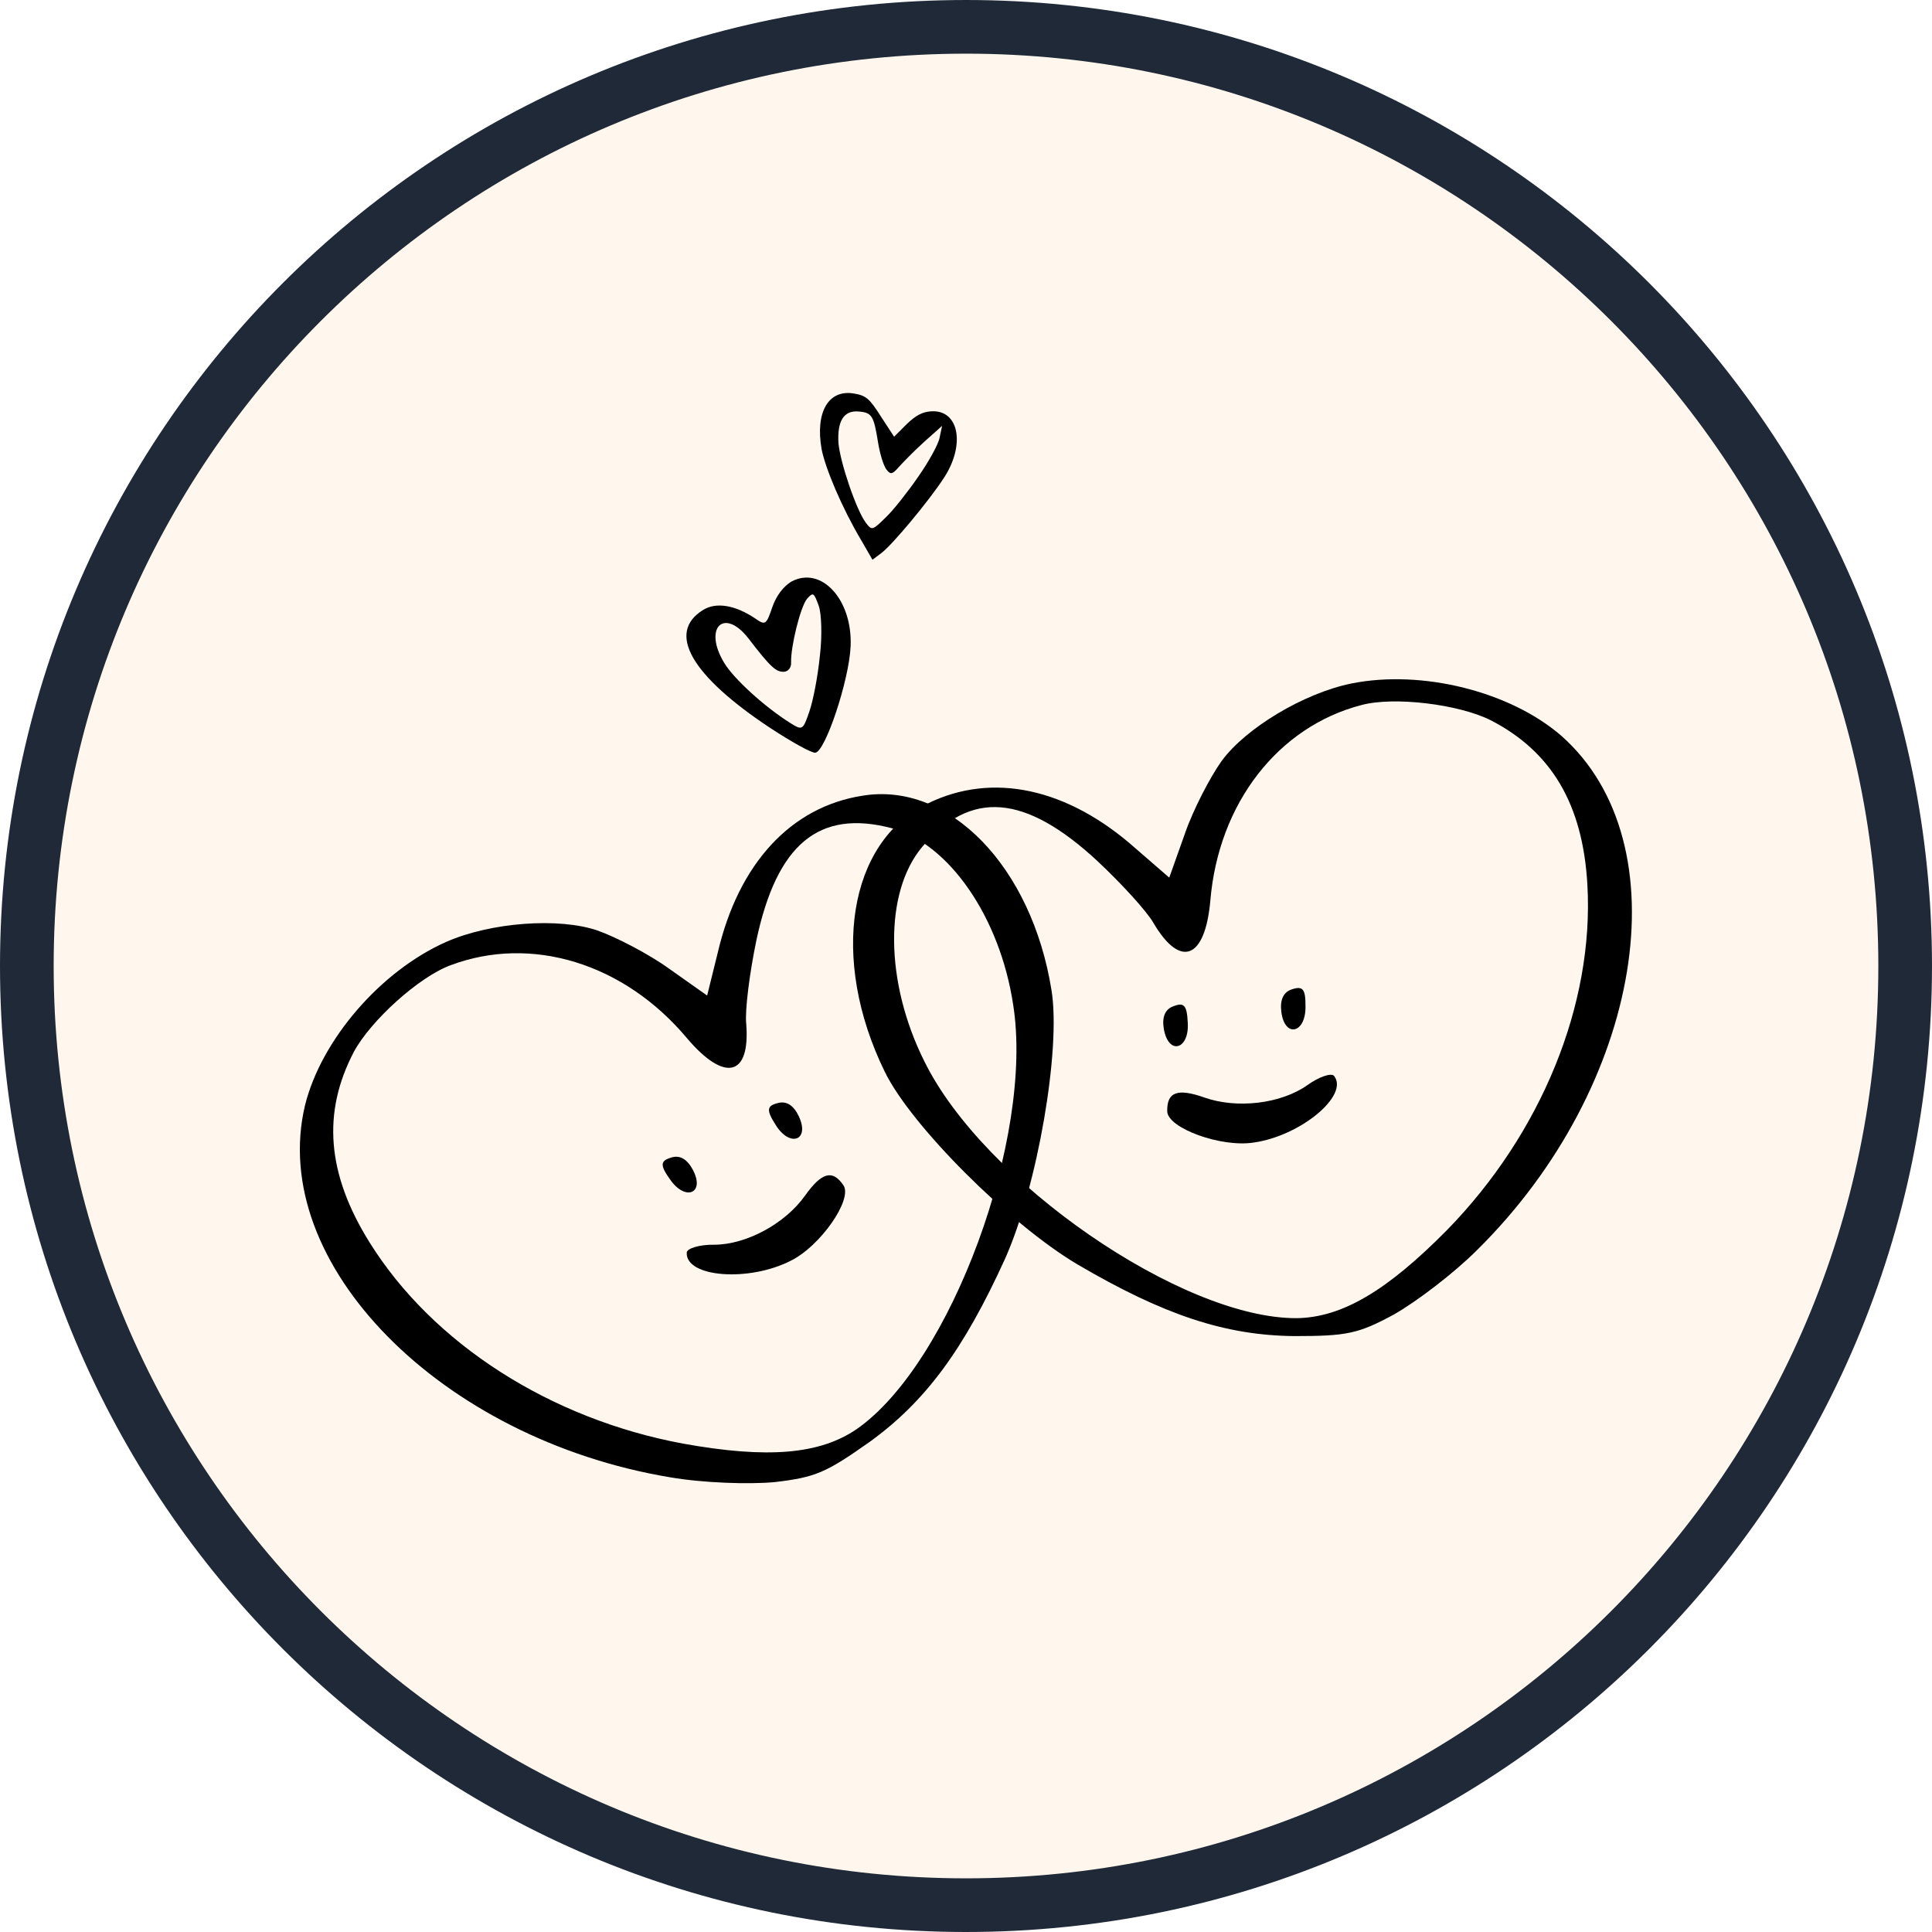
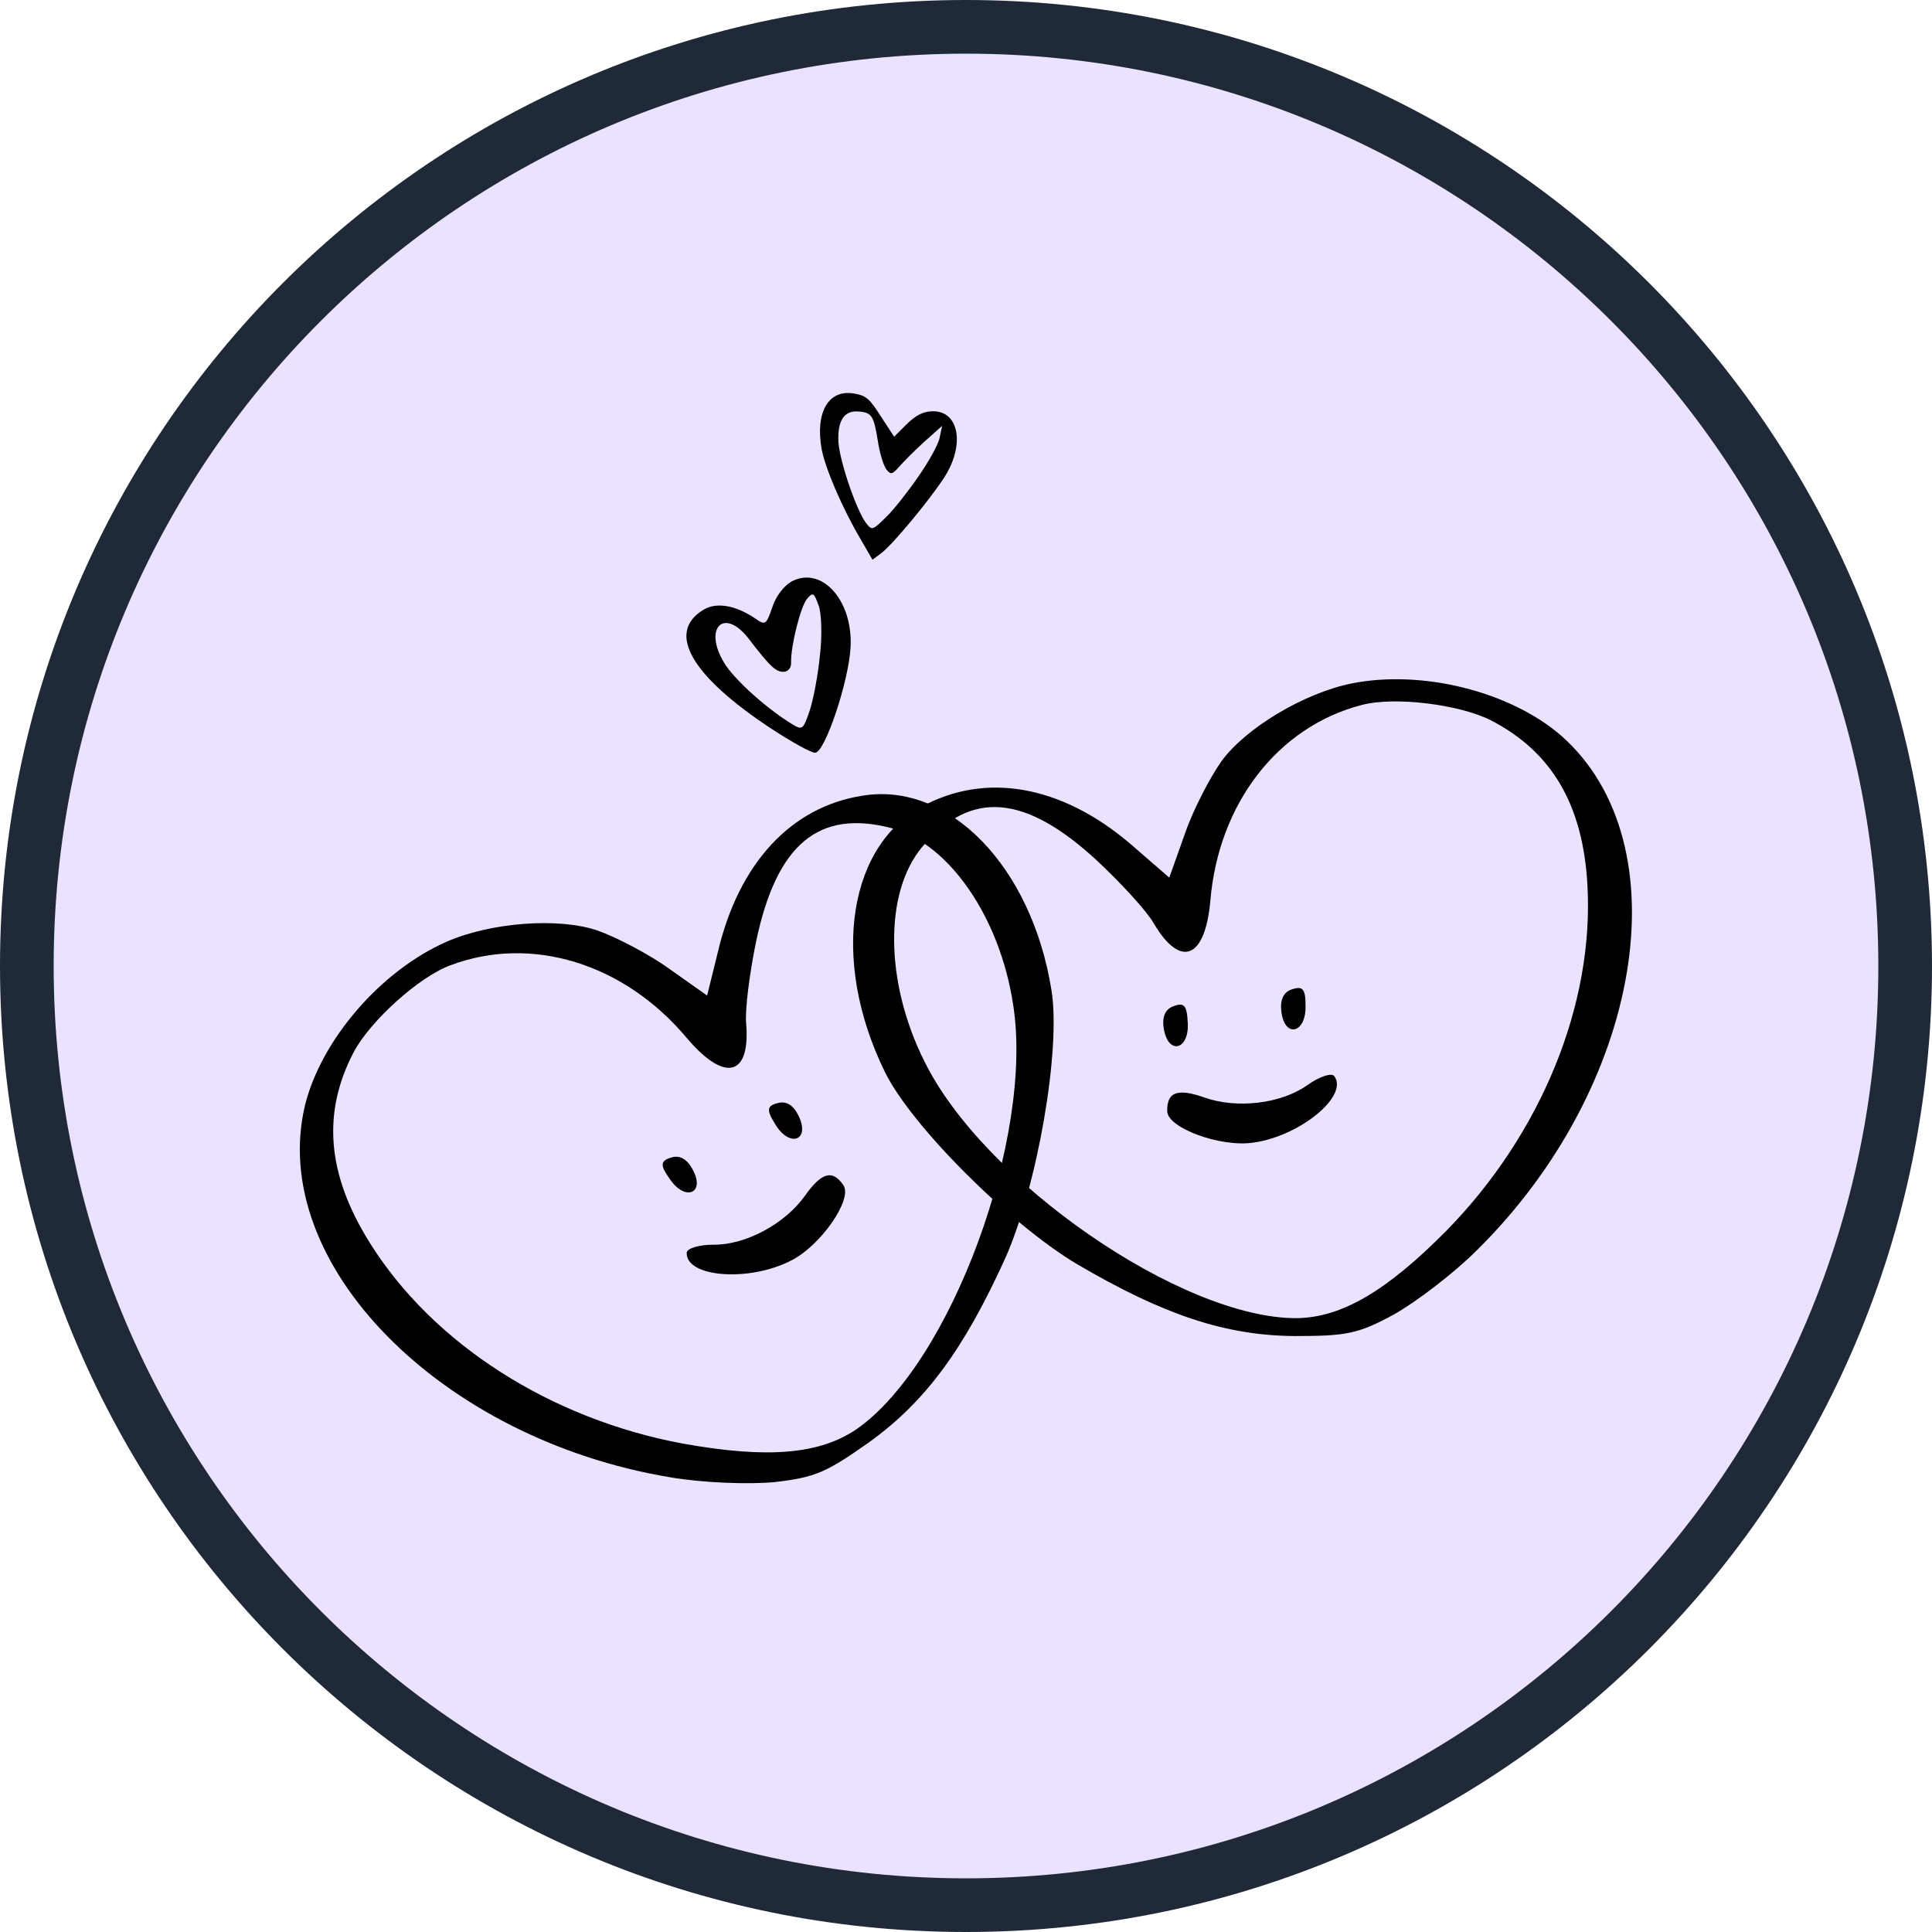
<svg xmlns="http://www.w3.org/2000/svg" width="72" height="72" viewBox="0 0 72 72" fill="none">
-   <circle cx="36" cy="36" r="35" fill="#FFF7ED" stroke="#1F2937" stroke-width="2" />
-   <path d="M34.702 15.329C34.376 15.348 34.121 15.484 33.784 15.813L33.321 16.275L32.826 15.517C32.403 14.855 32.279 14.741 31.827 14.666C30.872 14.5 30.374 15.365 30.62 16.744C30.757 17.451 31.378 18.926 32.082 20.111L32.514 20.86L32.851 20.607C33.26 20.299 34.606 18.682 35.167 17.825C35.987 16.586 35.744 15.261 34.702 15.329ZM34.219 17.767C33.84 18.316 33.303 19.003 33.017 19.275C32.518 19.764 32.494 19.782 32.267 19.481C31.914 19.012 31.305 17.227 31.246 16.499C31.2 15.686 31.449 15.291 31.991 15.335C32.491 15.373 32.56 15.49 32.716 16.448C32.783 16.887 32.923 17.348 33.031 17.492C33.185 17.697 33.252 17.684 33.495 17.407C33.648 17.235 34.063 16.809 34.433 16.474L35.109 15.871L35.014 16.32C34.969 16.561 34.609 17.209 34.219 17.767Z" fill="black" />
-   <path d="M29.488 21.677C29.211 21.843 28.931 22.19 28.784 22.621C28.556 23.287 28.525 23.317 28.137 23.043C27.401 22.55 26.681 22.424 26.191 22.739C24.838 23.582 25.757 25.183 28.723 27.142C29.495 27.647 30.237 28.062 30.381 28.051C30.748 28.036 31.648 25.35 31.7 24.082C31.774 22.339 30.6 21.073 29.488 21.677ZM30.555 24.433C30.483 25.172 30.307 26.097 30.165 26.51C29.925 27.212 29.901 27.224 29.47 26.956C28.477 26.335 27.331 25.279 26.987 24.699C26.204 23.406 26.974 22.625 27.884 23.781C28.717 24.869 28.92 25.04 29.203 25.036C29.365 25.031 29.493 24.894 29.482 24.689C29.463 24.1 29.83 22.618 30.073 22.319C30.303 22.056 30.333 22.087 30.509 22.569C30.615 22.847 30.645 23.701 30.555 24.433Z" fill="black" />
-   <path d="M50.365 25.471C48.584 25.833 46.413 27.141 45.523 28.365C45.105 28.95 44.465 30.174 44.159 31.064L43.575 32.706L42.323 31.621C39.791 29.367 36.98 28.755 34.559 29.951C31.61 31.371 30.914 35.739 32.973 39.941C33.947 41.945 37.62 45.618 40.152 47.12C43.38 49.013 45.662 49.764 48.222 49.792C50.198 49.792 50.615 49.708 51.951 48.985C52.786 48.512 54.177 47.454 55.04 46.592C61.217 40.498 62.72 31.426 58.184 27.419C56.292 25.777 53.008 24.943 50.365 25.471ZM55.541 26.835C57.822 28.003 58.991 29.979 59.158 32.984C59.408 37.437 57.433 42.251 53.926 45.84C51.673 48.122 50.003 49.096 48.333 49.124C44.048 49.152 36.646 44.032 34.448 39.552C32.973 36.602 32.945 33.263 34.364 31.565C36.173 29.423 38.204 29.59 40.904 32.094C41.794 32.929 42.74 33.959 42.991 34.404C43.992 36.101 44.911 35.739 45.105 33.569C45.411 29.924 47.638 27.085 50.726 26.278C51.951 25.944 54.372 26.25 55.541 26.835Z" fill="black" />
-   <path d="M48.152 36.868C47.828 36.965 47.696 37.262 47.751 37.704C47.875 38.698 48.666 38.515 48.652 37.507C48.656 36.862 48.556 36.734 48.152 36.868Z" fill="black" />
+   <circle cx="36" cy="36" r="35" fill="#EBE2FF" stroke="#1F2937" stroke-width="2" />
+   <path d="M34.703 15.329C34.377 15.348 34.122 15.484 33.785 15.813L33.322 16.275L32.827 15.517C32.404 14.855 32.28 14.741 31.828 14.666C30.873 14.5 30.375 15.365 30.621 16.744C30.758 17.452 31.379 18.926 32.083 20.111L32.515 20.86L32.852 20.607C33.261 20.299 34.607 18.682 35.168 17.825C35.988 16.586 35.745 15.261 34.703 15.329ZM34.22 17.767C33.841 18.316 33.303 19.004 33.018 19.275C32.519 19.764 32.495 19.782 32.268 19.482C31.915 19.012 31.306 17.228 31.247 16.499C31.201 15.686 31.45 15.291 31.992 15.335C32.492 15.373 32.562 15.49 32.717 16.448C32.784 16.887 32.924 17.348 33.032 17.492C33.186 17.697 33.253 17.684 33.496 17.407C33.649 17.235 34.064 16.809 34.434 16.474L35.11 15.871L35.015 16.32C34.97 16.561 34.61 17.209 34.22 17.767Z" fill="black" />
+   <path d="M29.488 21.677C29.211 21.843 28.931 22.19 28.784 22.622C28.556 23.287 28.525 23.317 28.137 23.043C27.401 22.55 26.681 22.424 26.191 22.739C24.838 23.582 25.757 25.183 28.723 27.142C29.495 27.648 30.237 28.062 30.381 28.052C30.748 28.037 31.648 25.35 31.7 24.082C31.774 22.339 30.6 21.073 29.488 21.677ZM30.555 24.434C30.483 25.172 30.307 26.097 30.165 26.511C29.925 27.212 29.901 27.224 29.47 26.956C28.477 26.335 27.331 25.279 26.987 24.7C26.204 23.407 26.974 22.625 27.884 23.781C28.717 24.87 28.92 25.04 29.203 25.036C29.365 25.031 29.493 24.894 29.482 24.689C29.463 24.1 29.83 22.618 30.073 22.319C30.303 22.057 30.333 22.087 30.509 22.569C30.615 22.847 30.645 23.701 30.555 24.434Z" fill="black" />
+   <path d="M50.366 25.471C48.585 25.833 46.414 27.14 45.524 28.365C45.106 28.949 44.466 30.174 44.16 31.064L43.576 32.706L42.324 31.621C39.791 29.367 36.981 28.755 34.56 29.951C31.61 31.37 30.915 35.739 32.974 39.941C33.948 41.944 37.621 45.617 40.153 47.12C43.381 49.012 45.663 49.764 48.223 49.791C50.199 49.791 50.616 49.708 51.952 48.984C52.787 48.511 54.178 47.454 55.041 46.591C61.218 40.497 62.721 31.426 58.185 27.419C56.293 25.777 53.009 24.942 50.366 25.471ZM55.541 26.834C57.823 28.003 58.992 29.979 59.159 32.984C59.409 37.436 57.434 42.251 53.928 45.84C51.673 48.122 50.004 49.096 48.334 49.124C44.049 49.151 36.647 44.031 34.449 39.551C32.974 36.602 32.946 33.262 34.365 31.565C36.174 29.422 38.205 29.589 40.905 32.094C41.795 32.928 42.741 33.958 42.992 34.403C43.993 36.101 44.912 35.739 45.106 33.569C45.413 29.923 47.639 27.085 50.727 26.278C51.952 25.944 54.373 26.25 55.541 26.834Z" fill="black" />
+   <path d="M48.154 36.868C47.83 36.965 47.698 37.262 47.753 37.704C47.877 38.698 48.667 38.515 48.654 37.507C48.658 36.862 48.558 36.734 48.154 36.868Z" fill="black" />
  <path d="M43.731 37.499C43.412 37.612 43.297 37.915 43.374 38.354C43.549 39.34 44.329 39.117 44.264 38.111C44.234 37.467 44.128 37.344 43.731 37.499Z" fill="black" />
-   <path d="M49.718 40.097C49.614 39.972 49.145 40.131 48.708 40.449C47.728 41.136 46.097 41.328 44.89 40.903C43.866 40.542 43.485 40.702 43.499 41.416C43.515 42.041 45.5 42.77 46.718 42.58C48.456 42.337 50.286 40.829 49.718 40.097Z" fill="black" />
-   <path d="M16.635 35.099C18.299 34.369 20.827 34.187 22.26 34.675C22.938 34.912 24.166 35.544 24.93 36.096L26.353 37.101L26.751 35.493C27.523 32.191 29.467 30.072 32.135 29.655C35.364 29.116 38.449 32.286 39.187 36.907C39.545 39.105 38.659 44.224 37.455 46.911C35.907 50.317 34.474 52.246 32.398 53.743C30.783 54.882 30.394 55.054 28.885 55.232C27.93 55.326 26.184 55.264 24.982 55.056C16.422 53.633 9.967 47.084 11.366 41.196C11.967 38.764 14.17 36.19 16.635 35.099ZM13.19 39.195C11.998 41.465 12.181 43.754 13.776 46.306C16.137 50.09 20.525 52.886 25.459 53.8C28.616 54.367 30.541 54.201 31.922 53.262C35.441 50.816 38.541 42.366 37.757 37.438C37.263 34.177 35.362 31.432 33.224 30.862C30.511 30.153 28.947 31.46 28.184 35.062C27.937 36.257 27.757 37.644 27.809 38.152C27.968 40.116 27.009 40.35 25.599 38.688C23.249 35.885 19.794 34.847 16.804 35.967C15.611 36.4 13.809 38.044 13.19 39.195Z" fill="black" />
-   <path d="M25.01 43.14C25.331 43.032 25.609 43.199 25.819 43.592C26.29 44.476 25.539 44.782 24.969 43.951C24.594 43.425 24.602 43.263 25.01 43.14Z" fill="black" />
-   <path d="M28.985 41.109C29.311 41.017 29.581 41.198 29.77 41.602C30.195 42.508 29.429 42.776 28.903 41.916C28.556 41.372 28.572 41.21 28.985 41.109Z" fill="black" />
-   <path d="M25.592 46.681C25.605 46.519 26.08 46.378 26.62 46.387C27.817 46.384 29.261 45.601 30.002 44.557C30.631 43.673 31.035 43.584 31.434 44.175C31.782 44.695 30.579 46.435 29.474 46.981C27.914 47.784 25.549 47.606 25.592 46.681Z" fill="black" />
+   <path d="M49.718 40.097C49.614 39.972 49.145 40.131 48.708 40.449C47.728 41.136 46.097 41.328 44.89 40.902C43.866 40.541 43.485 40.702 43.499 41.415C43.515 42.04 45.5 42.77 46.718 42.58C48.456 42.337 50.286 40.828 49.718 40.097Z" fill="black" />
+   <path d="M16.634 35.099C18.298 34.368 20.826 34.187 22.259 34.675C22.937 34.912 24.165 35.544 24.928 36.095L26.352 37.101L26.75 35.492C27.521 32.191 29.466 30.071 32.134 29.655C35.363 29.115 38.448 32.285 39.186 36.906C39.544 39.105 38.658 44.223 37.454 46.91C35.906 50.317 34.473 52.245 32.397 53.743C30.782 54.881 30.393 55.053 28.884 55.232C27.929 55.326 26.183 55.263 24.981 55.055C16.421 53.633 9.966 47.084 11.365 41.196C11.966 38.764 14.169 36.19 16.634 35.099ZM13.189 39.195C11.997 41.465 12.18 43.753 13.775 46.306C16.136 50.089 20.524 52.886 25.458 53.8C28.615 54.366 30.541 54.2 31.921 53.261C35.44 50.815 38.54 42.366 37.756 37.437C37.262 34.177 35.361 31.431 33.223 30.862C30.51 30.152 28.946 31.459 28.183 35.061C27.936 36.257 27.756 37.643 27.808 38.151C27.967 40.116 27.008 40.349 25.598 38.687C23.248 35.884 19.793 34.847 16.803 35.967C15.61 36.399 13.808 38.044 13.189 39.195Z" fill="black" />
+   <path d="M25.01 43.14C25.331 43.032 25.609 43.199 25.819 43.592C26.29 44.475 25.539 44.782 24.969 43.95C24.594 43.425 24.602 43.263 25.01 43.14Z" fill="black" />
+   <path d="M28.985 41.108C29.311 41.017 29.581 41.198 29.77 41.601C30.195 42.508 29.429 42.775 28.903 41.916C28.556 41.372 28.572 41.21 28.985 41.108Z" fill="black" />
+   <path d="M25.592 46.68C25.605 46.519 26.08 46.378 26.62 46.387C27.817 46.384 29.261 45.601 30.002 44.557C30.631 43.672 31.035 43.584 31.434 44.175C31.782 44.695 30.579 46.435 29.474 46.981C27.914 47.784 25.549 47.605 25.592 46.68Z" fill="black" />
</svg>
